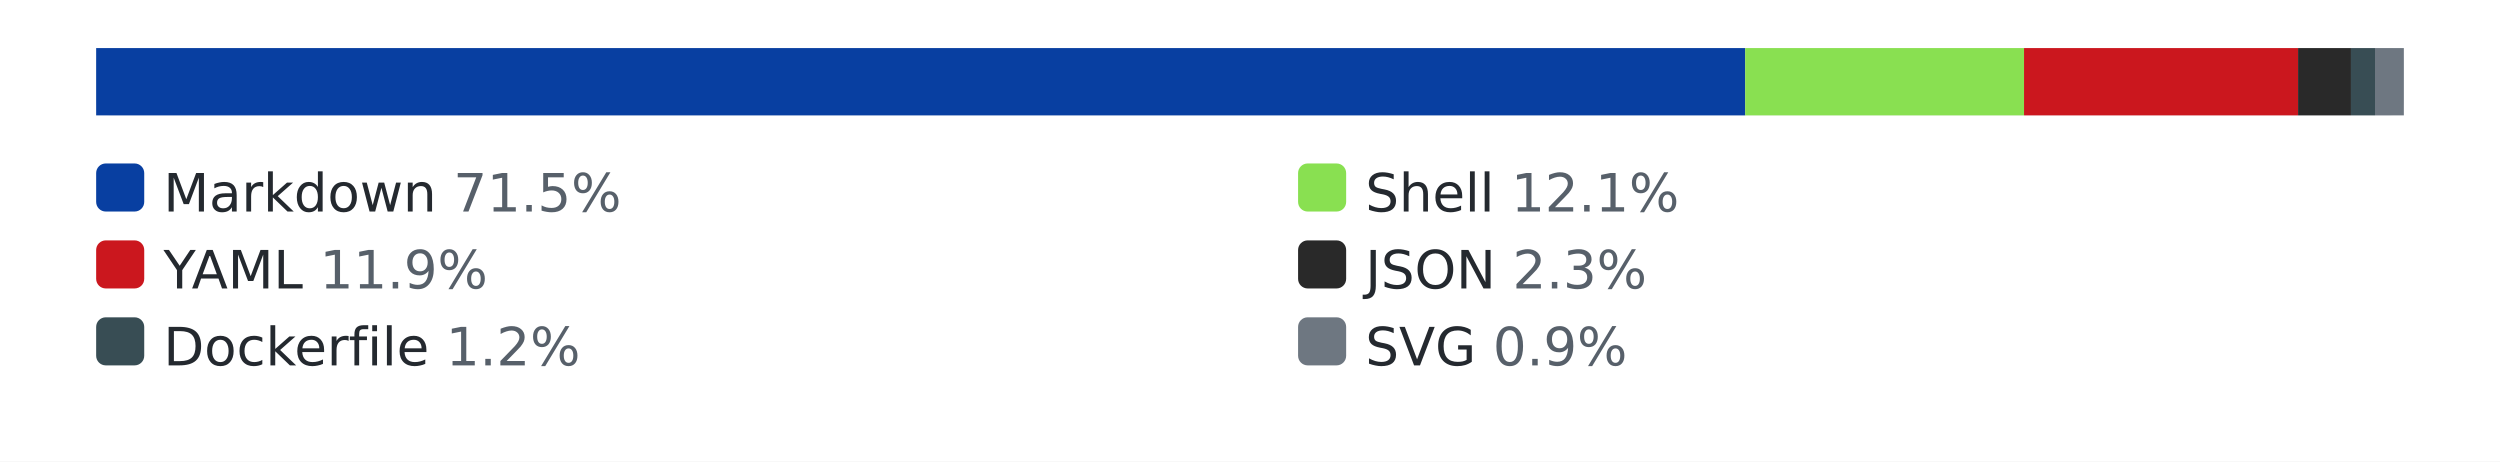
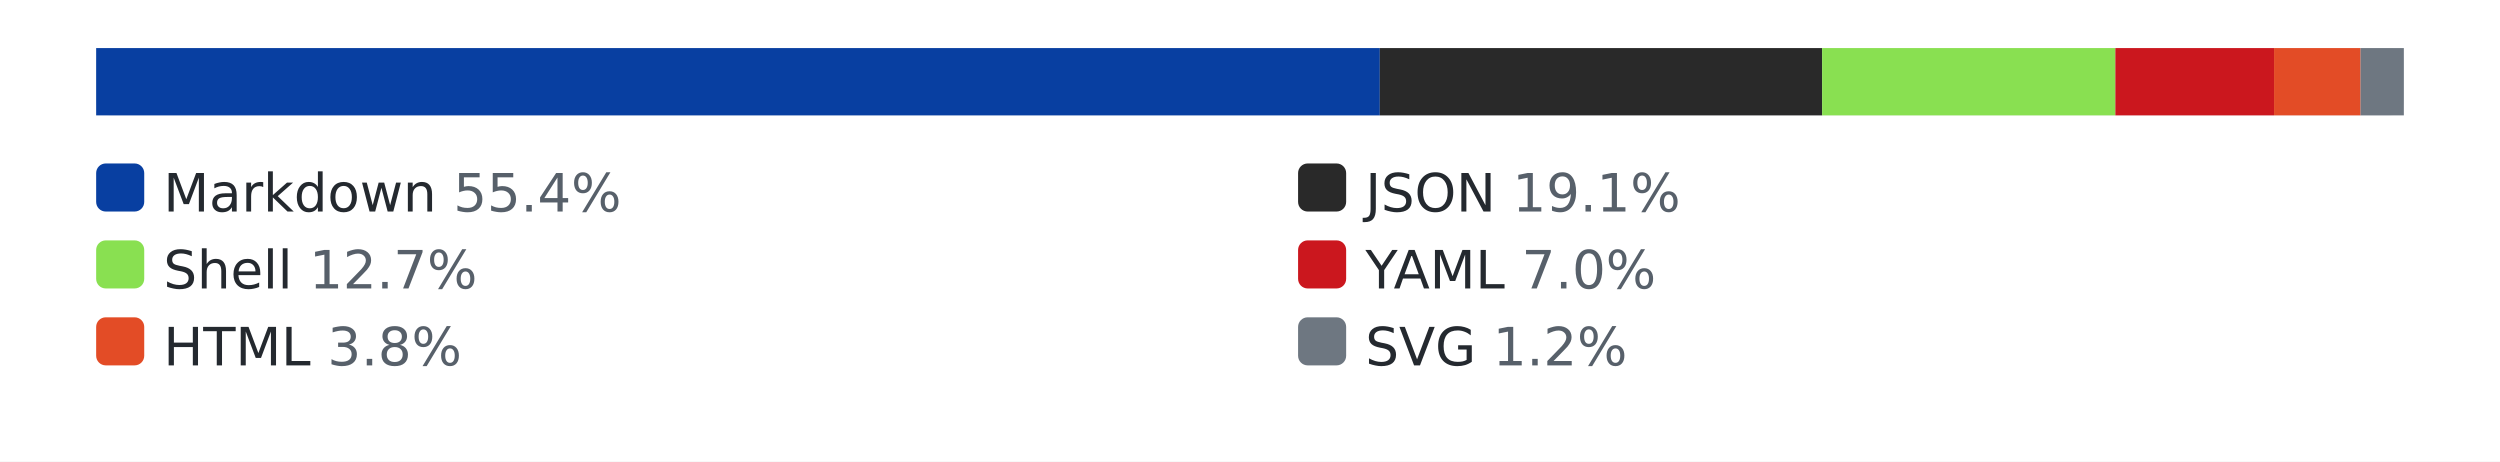
<svg xmlns="http://www.w3.org/2000/svg" width="520" height="96" role="img" aria-label="languages by lines of code">
  <style>.bg{fill:#ffffff}.track{fill:#eaecef}.lbl{fill:#24292f}.pct{fill:#57606a}@media (prefers-color-scheme: dark){.bg{fill:#0d1117}.track{fill:#30363d}.lbl{fill:#e6edf3}.pct{fill:#8b949e}}</style>
  <rect class="bg" width="520" height="96" />
  <rect class="track" x="20" y="10" width="480" height="14" rx="3" />
-   <rect x="20" y="10" width="343" height="14" fill="#083fa1" />
-   <rect x="363" y="10" width="58" height="14" fill="#89e051" />
-   <rect x="421" y="10" width="57" height="14" fill="#cb171e" />
-   <rect x="478" y="10" width="11" height="14" fill="#292929" />
-   <rect x="489" y="10" width="5" height="14" fill="#384d54" />
-   <rect x="494" y="10" width="6" height="14" fill="#6e7781" />
+   <rect x="20" y="10" width="267" height="14" fill="#083fa1" />
+   <rect x="287" y="10" width="92" height="14" fill="#292929" />
+   <rect x="379" y="10" width="61" height="14" fill="#89e051" />
+   <rect x="440" y="10" width="33" height="14" fill="#cb171e" />
+   <rect x="473" y="10" width="18" height="14" fill="#e34c26" />
+   <rect x="491" y="10" width="9" height="14" fill="#6e7781" />
  <rect x="20" y="34" width="10" height="10" rx="2" fill="#083fa1" />
-   <text x="34" y="44" font-family="Verdana,Geneva,DejaVu Sans,sans-serif" font-size="11" class="lbl">Markdown <tspan class="pct">71.5%</tspan>
+   <text x="34" y="44" font-family="Verdana,Geneva,DejaVu Sans,sans-serif" font-size="11" class="lbl">Markdown <tspan class="pct">55.4%</tspan>
  </text>
-   <rect x="270" y="34" width="10" height="10" rx="2" fill="#89e051" />
-   <text x="284" y="44" font-family="Verdana,Geneva,DejaVu Sans,sans-serif" font-size="11" class="lbl">Shell <tspan class="pct">12.1%</tspan>
+   <rect x="270" y="34" width="10" height="10" rx="2" fill="#292929" />
+   <text x="284" y="44" font-family="Verdana,Geneva,DejaVu Sans,sans-serif" font-size="11" class="lbl">JSON <tspan class="pct">19.1%</tspan>
  </text>
-   <rect x="20" y="50" width="10" height="10" rx="2" fill="#cb171e" />
-   <text x="34" y="60" font-family="Verdana,Geneva,DejaVu Sans,sans-serif" font-size="11" class="lbl">YAML <tspan class="pct">11.9%</tspan>
+   <rect x="20" y="50" width="10" height="10" rx="2" fill="#89e051" />
+   <text x="34" y="60" font-family="Verdana,Geneva,DejaVu Sans,sans-serif" font-size="11" class="lbl">Shell <tspan class="pct">12.7%</tspan>
  </text>
-   <rect x="270" y="50" width="10" height="10" rx="2" fill="#292929" />
-   <text x="284" y="60" font-family="Verdana,Geneva,DejaVu Sans,sans-serif" font-size="11" class="lbl">JSON <tspan class="pct">2.3%</tspan>
+   <rect x="270" y="50" width="10" height="10" rx="2" fill="#cb171e" />
+   <text x="284" y="60" font-family="Verdana,Geneva,DejaVu Sans,sans-serif" font-size="11" class="lbl">YAML <tspan class="pct">7.0%</tspan>
  </text>
-   <rect x="20" y="66" width="10" height="10" rx="2" fill="#384d54" />
-   <text x="34" y="76" font-family="Verdana,Geneva,DejaVu Sans,sans-serif" font-size="11" class="lbl">Dockerfile <tspan class="pct">1.2%</tspan>
+   <rect x="20" y="66" width="10" height="10" rx="2" fill="#e34c26" />
+   <text x="34" y="76" font-family="Verdana,Geneva,DejaVu Sans,sans-serif" font-size="11" class="lbl">HTML <tspan class="pct">3.8%</tspan>
  </text>
  <rect x="270" y="66" width="10" height="10" rx="2" fill="#6e7781" />
-   <text x="284" y="76" font-family="Verdana,Geneva,DejaVu Sans,sans-serif" font-size="11" class="lbl">SVG <tspan class="pct">0.9%</tspan>
+   <text x="284" y="76" font-family="Verdana,Geneva,DejaVu Sans,sans-serif" font-size="11" class="lbl">SVG <tspan class="pct">1.2%</tspan>
  </text>
</svg>
